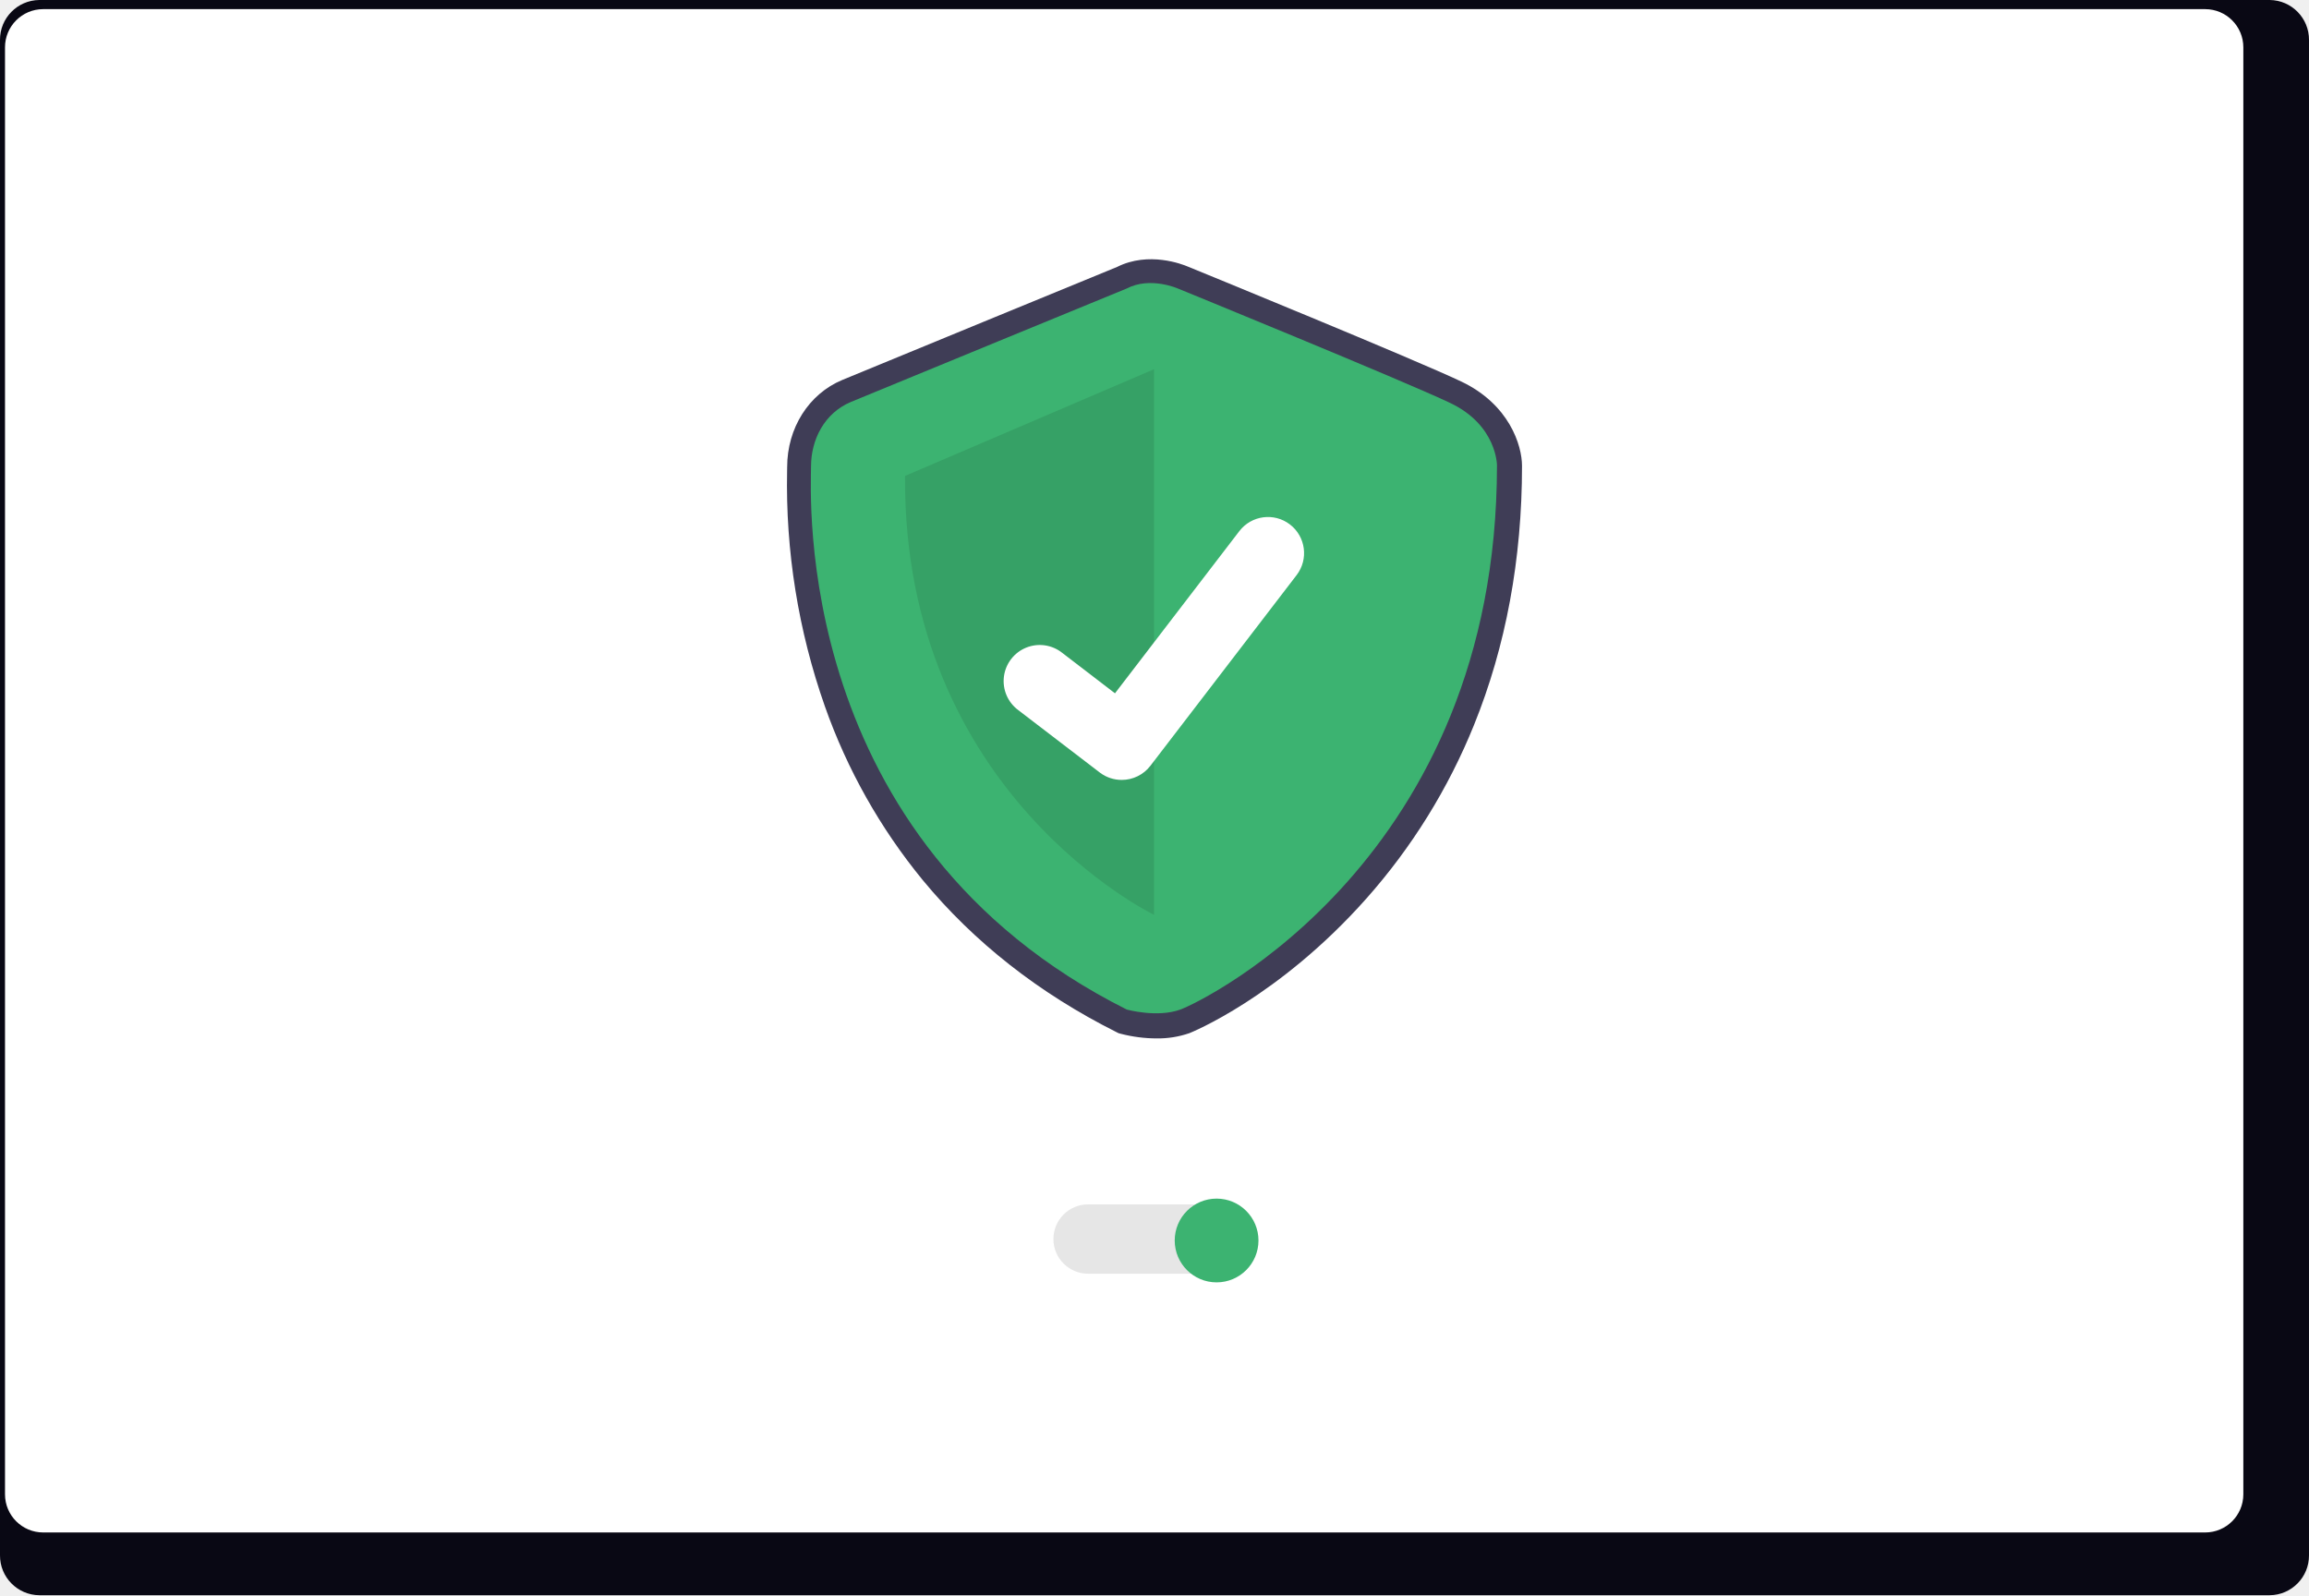
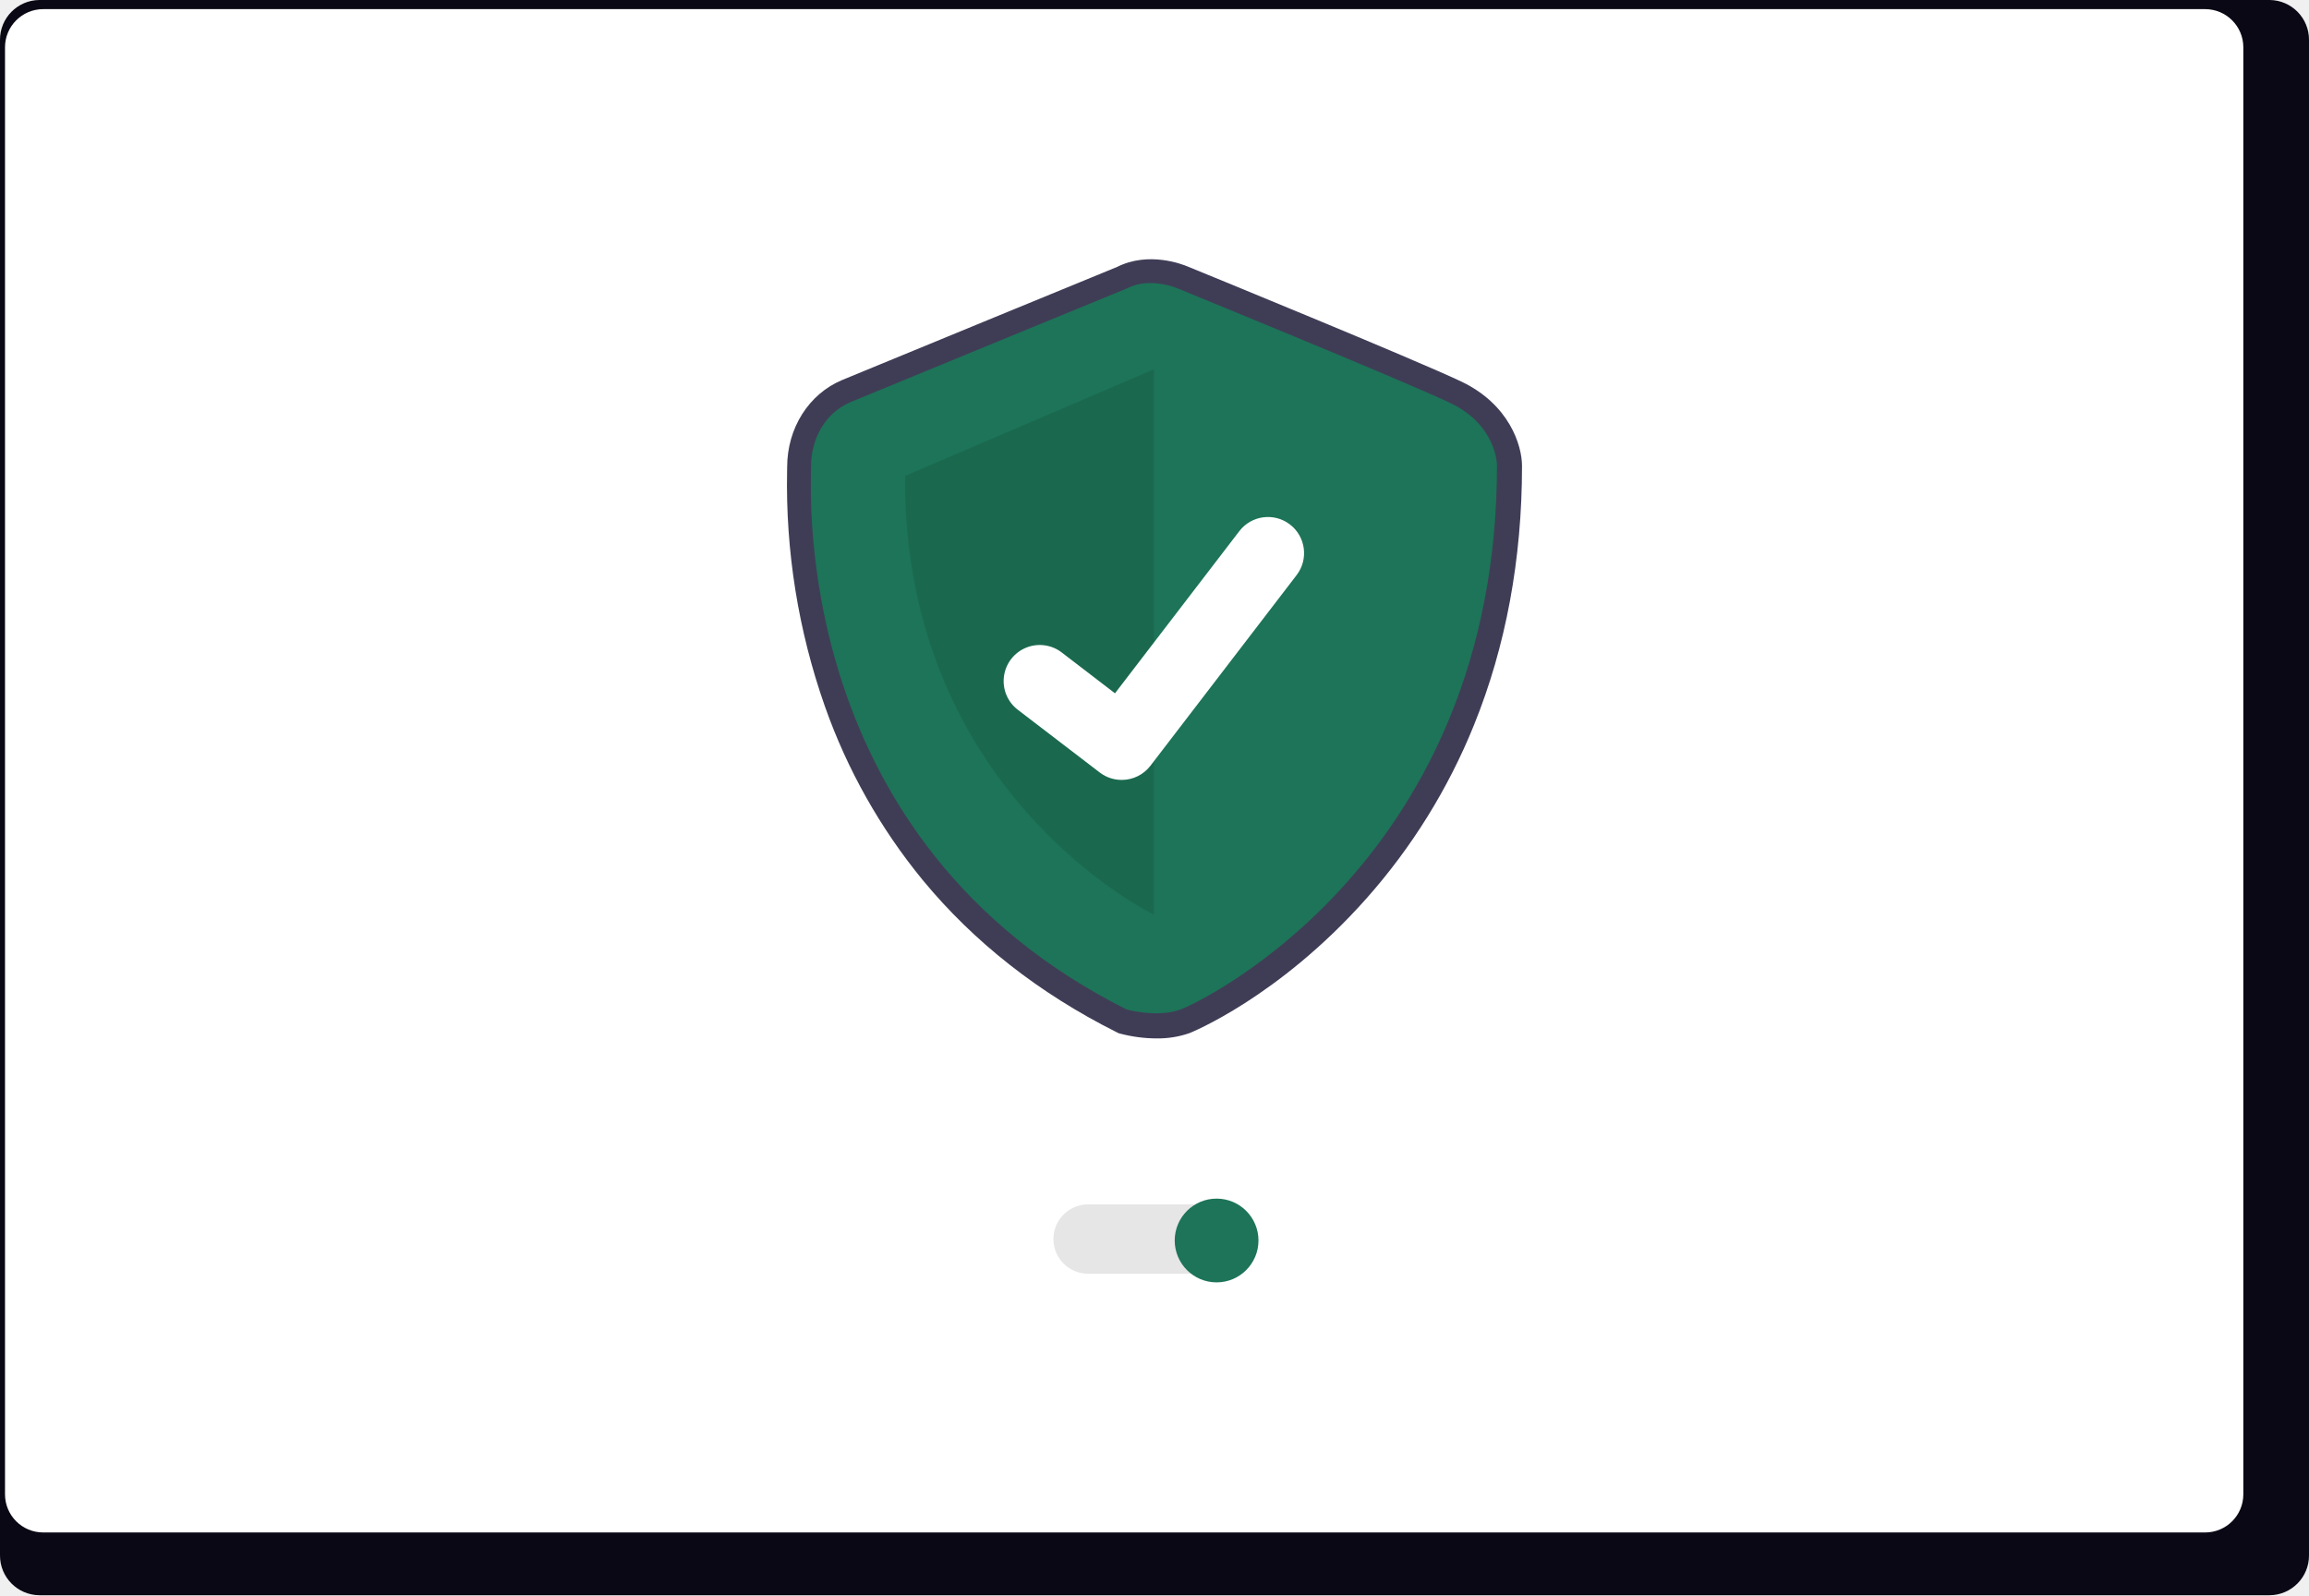
<svg xmlns="http://www.w3.org/2000/svg" width="799.468" height="552.327" viewBox="0 0 799.468 552.327" role="img" artist="Katerina Limpitsouni" source="https://undraw.co/">
  <g transform="translate(-560.266 -263.837)">
    <path d="M1352.3,232.384H580.059a13.747,13.747,0,0,0-13.613,13.848v524.66a13.74,13.74,0,0,0,13.613,13.819H1352.3a13.741,13.741,0,0,0,13.613-13.819V246.232a13.747,13.747,0,0,0-13.611-13.848Z" transform="translate(-6.18 31.453)" fill="#090814" />
    <path d="M1328.244,232.384h-748.6a13.225,13.225,0,0,0-13.2,13.223V746.614a13.219,13.219,0,0,0,13.2,13.2h748.6a13.219,13.219,0,0,0,13.2-13.2V245.608a13.224,13.224,0,0,0-13.193-13.223Z" transform="translate(-4.446 34.617)" fill="#fff" />
    <g transform="translate(0 36.84)">
      <path d="M318.445,427.78a49.971,49.971,0,0,1-12.388-1.6l-.8-.221-.74-.371c-26.745-13.41-49.309-31.122-67.064-52.645a199.3,199.3,0,0,1-33.862-60.128,231.425,231.425,0,0,1-13.087-81.525c.011-.582.021-1.032.021-1.342,0-13.484,7.485-25.316,19.069-30.143,8.866-3.694,89.361-36.757,95.177-39.146,10.953-5.488,22.638-.907,24.508-.106,4.194,1.715,78.607,32.151,94.688,39.808,16.573,7.892,20.994,22.069,20.994,29.2,0,32.292-5.593,62.472-16.623,89.7a207.7,207.7,0,0,1-37.326,60.155c-30.47,34.29-60.949,46.446-61.243,46.553a33.3,33.3,0,0,1-11.327,1.809Zm-7.168-17.754c2.642.592,8.726,1.481,12.691.035,5.037-1.837,30.547-15.065,54.386-41.892C411.291,331.1,428,284.509,428.027,229.681c-.059-1.111-.848-9.033-11.339-14.029-15.769-7.509-93.115-39.136-93.894-39.454l-.214-.091c-1.621-.679-6.779-2.11-10.335-.247l-.712.332c-.862.354-86.309,35.449-95.422,39.246-6.375,2.656-8.646,9.236-8.646,14.509,0,.385-.01.946-.024,1.67C206.712,269.133,215.393,361.447,311.277,410.025Z" transform="translate(642.288 158.754)" fill="#3f3d56" />
-       <path d="M312.583,172.636S226.36,208.05,217.121,211.9s-13.857,13.087-13.857,22.326-6.929,129.785,109.319,188.069c0,0,10.551,2.919,18.555,0S440.763,370.1,440.763,233.84c0,0,0-13.857-16.167-21.556s-94.331-39.647-94.331-39.647S320.667,168.4,312.583,172.636Z" transform="translate(637.814 154.246)" fill="#3CB371" />
+       <path d="M312.583,172.636S226.36,208.05,217.121,211.9s-13.857,13.087-13.857,22.326-6.929,129.785,109.319,188.069c0,0,10.551,2.919,18.555,0S440.763,370.1,440.763,233.84c0,0,0-13.857-16.167-21.556s-94.331-39.647-94.331-39.647S320.667,168.4,312.583,172.636Z" transform="translate(637.814 154.246)" fill="#1d7458" />
      <path d="M338.175,215.286V404.2s-86.993-41.875-86.223-151.964Z" transform="translate(621.667 139.541)" opacity="0.1" />
      <path d="M459.69,588.526a12.415,12.415,0,0,1-7.469-2.481l-.134-.1-28.129-21.536a12.5,12.5,0,1,1,15.2-19.84l18.22,13.971,43.056-56.151a12.5,12.5,0,0,1,17.521-2.313l-.268.364.275-.358a12.511,12.511,0,0,1,2.313,17.521l-50.644,66.047a12.5,12.5,0,0,1-9.942,4.877Z" transform="translate(488.938 -91.496)" fill="#fff" />
      <g transform="translate(40 16)">
        <rect width="64" height="24" rx="12" transform="translate(885 628)" fill="#e6e6e6" />
-         <circle cx="14.5" cy="14.5" r="14.5" transform="translate(927 626)" fill="#3CB371" />
+         <circle cx="14.5" cy="14.5" r="14.5" transform="translate(927 626)" fill="#1d7458" />
      </g>
    </g>
  </g>
</svg>
